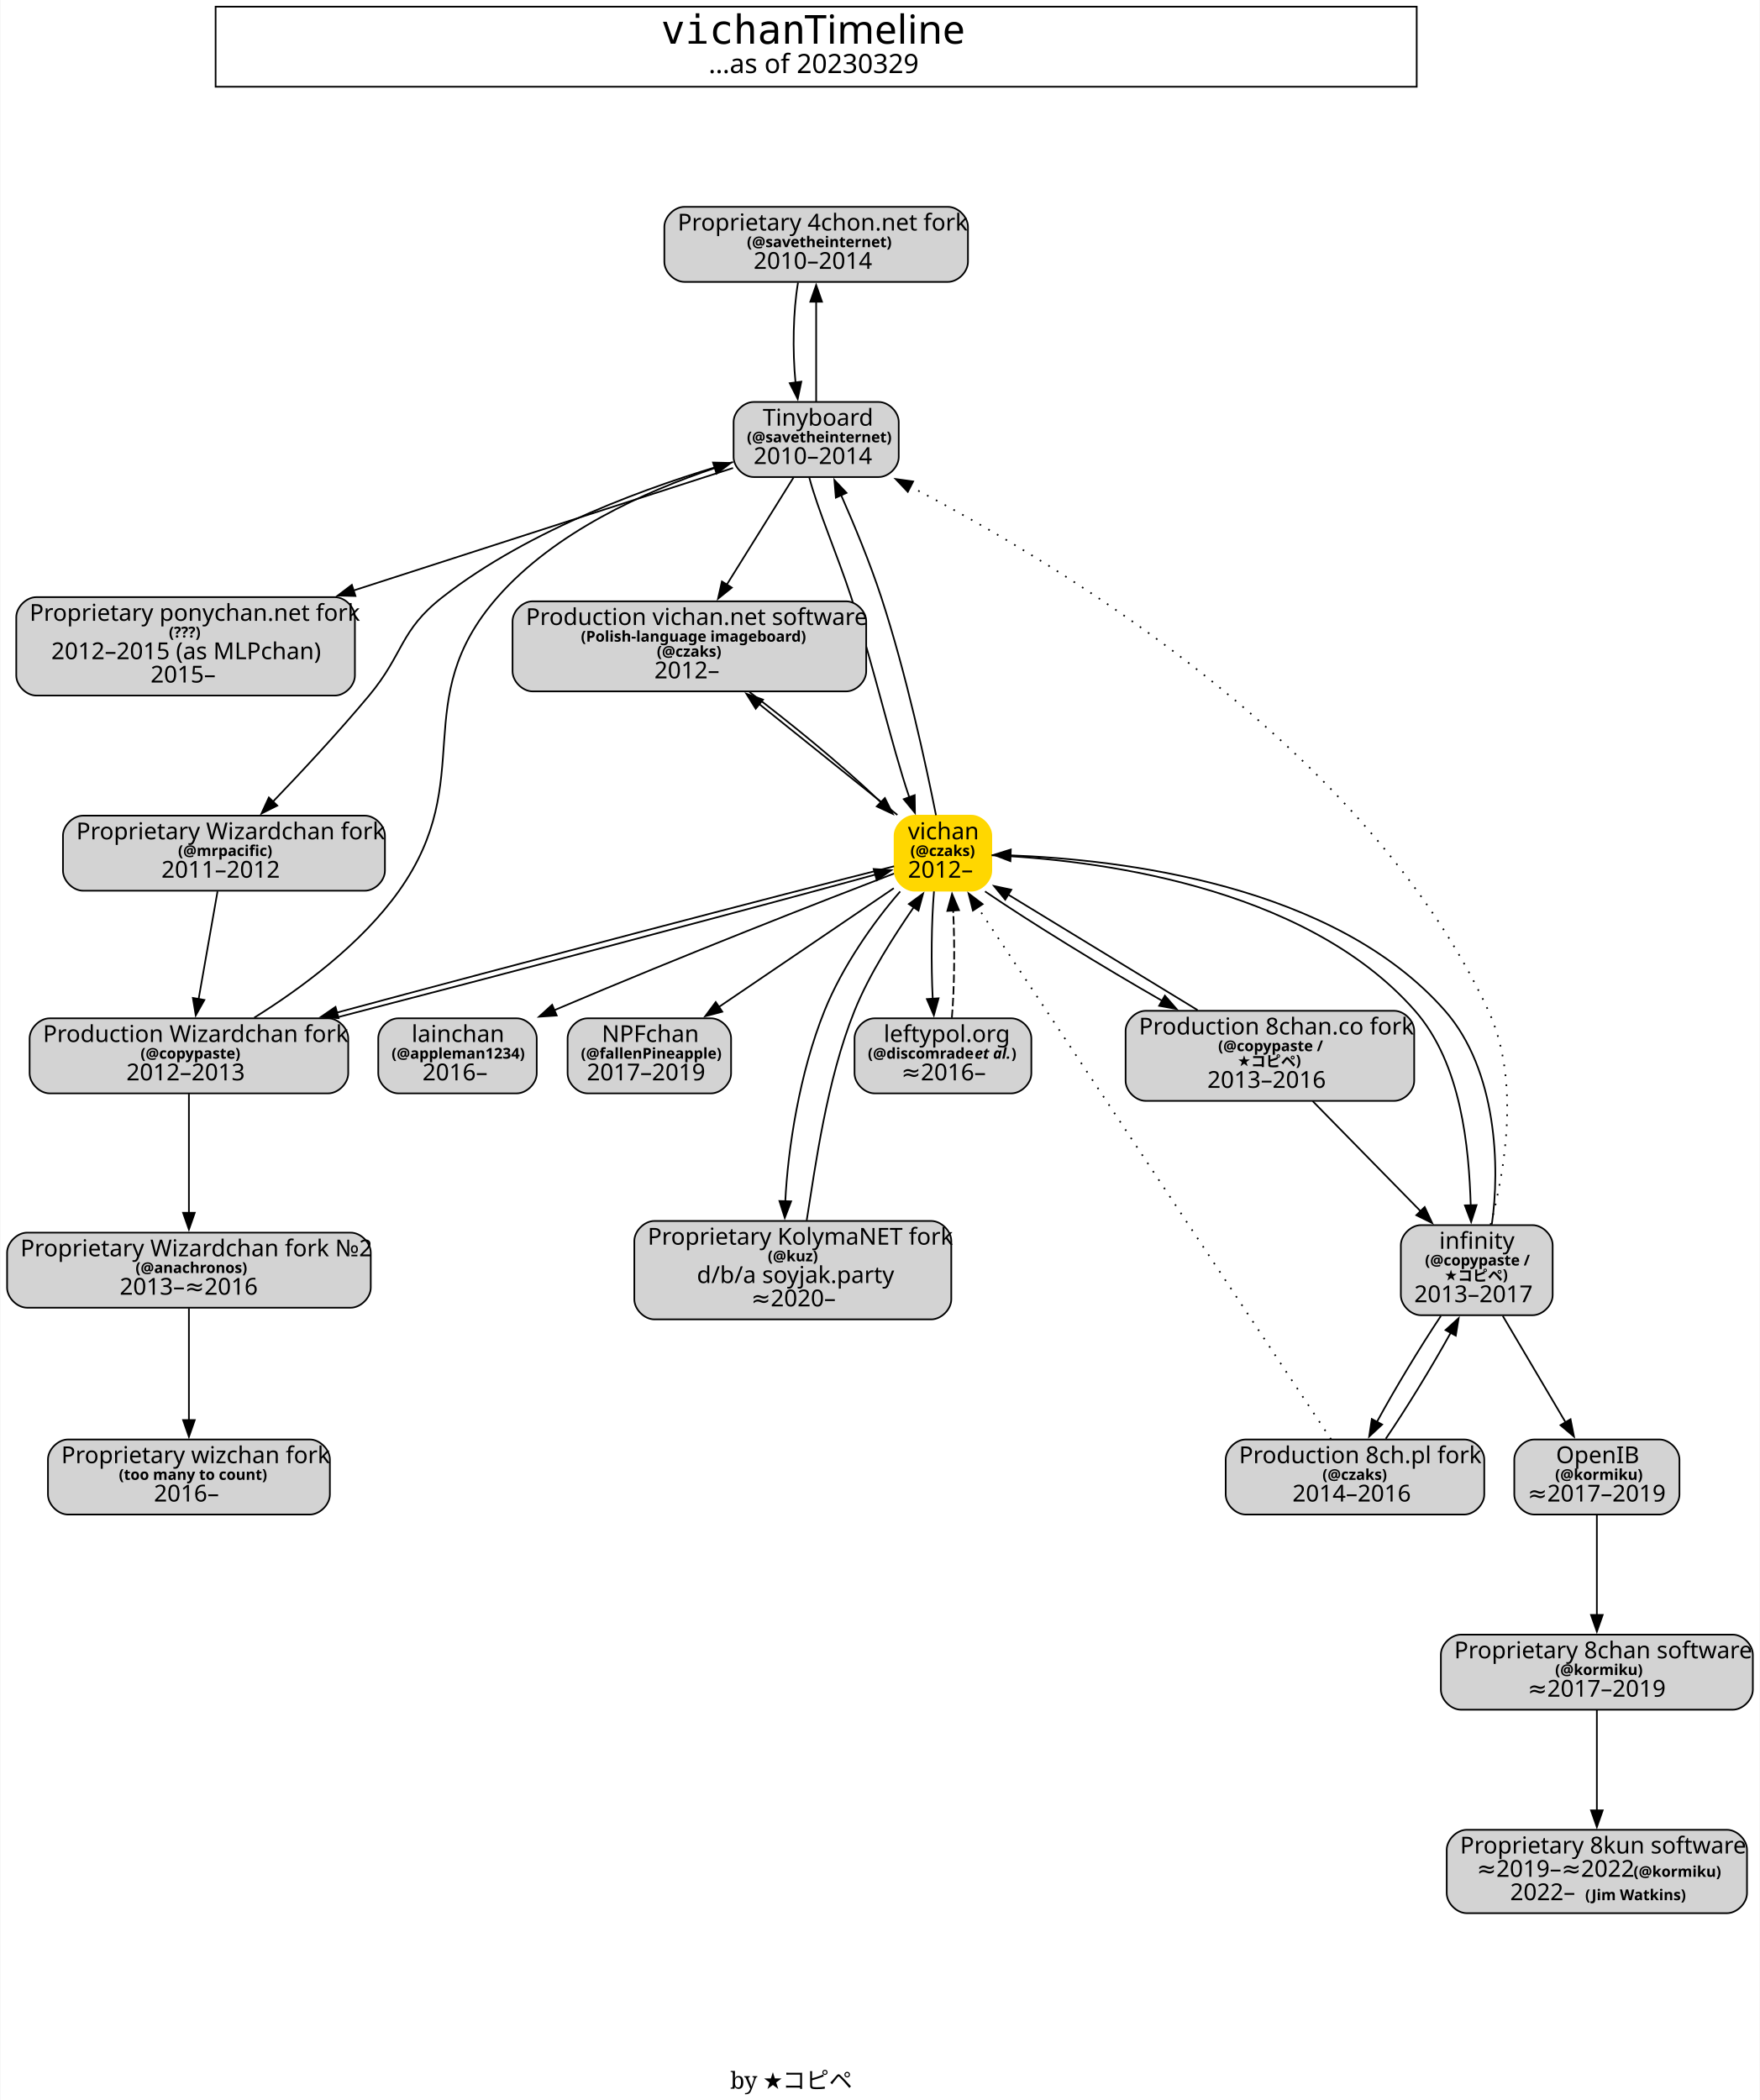
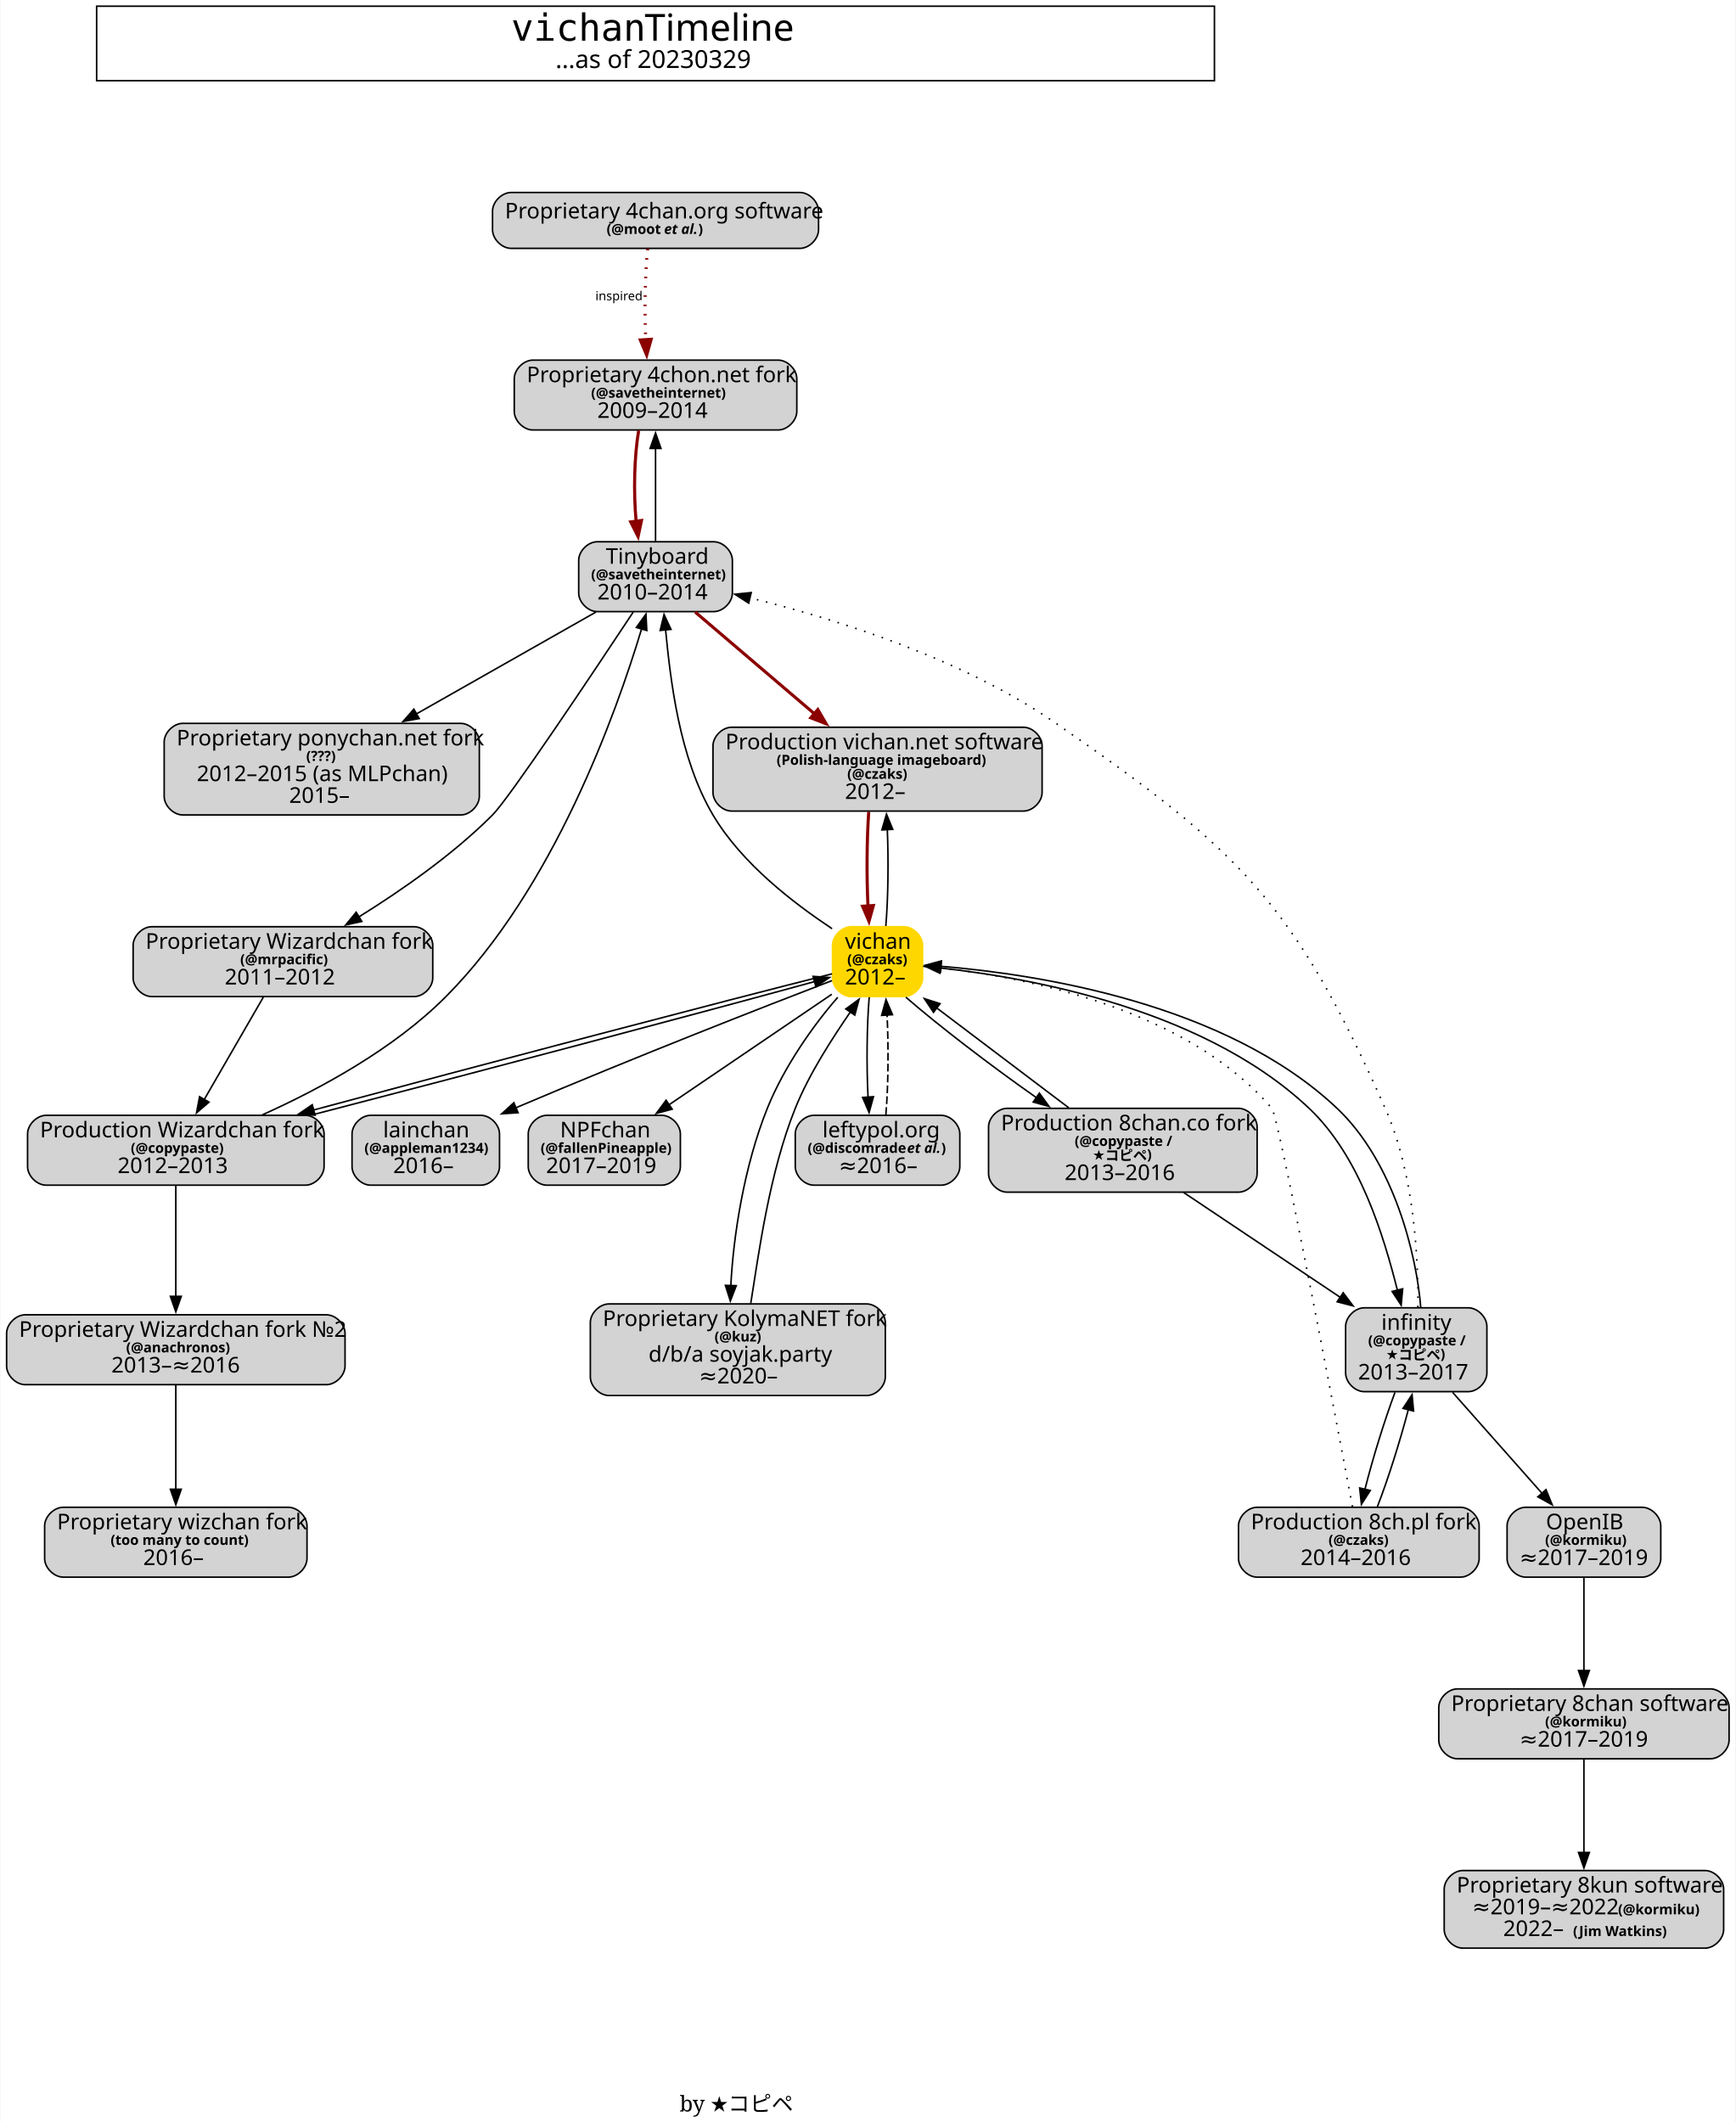
- <svg xmlns="http://www.w3.org/2000/svg" width="1055pt" height="1259pt" viewBox="0.00 0.00 1054.50 1259.00">
-   <g id="graph0" class="graph" transform="scale(1 1) rotate(0) translate(4 1255)">
-     <polygon fill="white" stroke="none" points="-4,4 -4,-1255 1050.5,-1255 1050.5,4 -4,4" />
+ <svg xmlns="http://www.w3.org/2000/svg" width="1118pt" height="1367pt" viewBox="0.00 0.00 1117.50 1367.00">
+   <g id="graph0" class="graph" transform="scale(1 1) rotate(0) translate(4 1363)">
+     <polygon fill="white" stroke="none" points="-4,4 -4,-1363 1113.5,-1363 1113.5,4 -4,4" />
    <g id="node1" class="node">
-       <path fill="lightgrey" stroke="black" d="M564,-1131C564,-1131 406,-1131 406,-1131 400,-1131 394,-1125 394,-1119 394,-1119 394,-1098 394,-1098 394,-1092 400,-1086 406,-1086 406,-1086 564,-1086 564,-1086 570,-1086 576,-1092 576,-1098 576,-1098 576,-1119 576,-1119 576,-1125 570,-1131 564,-1131" />
-       <text text-anchor="start" x="402" y="-1116.8" font-family="sans-serif" font-size="14.00">Proprietary 4chon.net fork</text>
-       <text text-anchor="start" x="443.5" y="-1106.8" font-family="sans-serif" font-weight="bold" font-size="9.00">(@savetheinternet)</text>
-       <text text-anchor="start" x="447.5" y="-1093.8" font-family="sans-serif" font-size="14.00">2010–2014</text>
+       <path fill="lightgrey" stroke="black" d="M511,-1239C511,-1239 325,-1239 325,-1239 319,-1239 313,-1233 313,-1227 313,-1227 313,-1215 313,-1215 313,-1209 319,-1203 325,-1203 325,-1203 511,-1203 511,-1203 517,-1203 523,-1209 523,-1215 523,-1215 523,-1227 523,-1227 523,-1233 517,-1239 511,-1239" />
+       <text text-anchor="start" x="321" y="-1222.3" font-family="sans-serif" font-size="14.00">Proprietary 4chan.org software</text>
+       <text text-anchor="start" x="386.5" y="-1212.3" font-family="sans-serif" font-weight="bold" font-size="9.00">(@moot </text>
+       <text text-anchor="start" x="423.5" y="-1212.3" font-family="sans-serif" font-weight="bold" font-style="italic" font-size="9.00">et al.</text>
+       <text text-anchor="start" x="445.5" y="-1212.3" font-family="sans-serif" font-weight="bold" font-size="9.00">)</text>
    </g>
    <g id="node2" class="node">
-       <path fill="lightgrey" stroke="black" d="M522.5,-1014C522.5,-1014 447.5,-1014 447.5,-1014 441.5,-1014 435.5,-1008 435.5,-1002 435.5,-1002 435.5,-981 435.5,-981 435.5,-975 441.5,-969 447.5,-969 447.5,-969 522.5,-969 522.5,-969 528.5,-969 534.5,-975 534.5,-981 534.5,-981 534.5,-1002 534.5,-1002 534.5,-1008 528.5,-1014 522.5,-1014" />
-       <text text-anchor="start" x="453" y="-999.8" font-family="sans-serif" font-size="14.00">Tinyboard</text>
-       <text text-anchor="start" x="443.5" y="-989.8" font-family="sans-serif" font-weight="bold" font-size="9.00">(@savetheinternet)</text>
-       <text text-anchor="start" x="447.5" y="-976.8" font-family="sans-serif" font-size="14.00">2010–2014</text>
+       <path fill="lightgrey" stroke="black" d="M497,-1131C497,-1131 339,-1131 339,-1131 333,-1131 327,-1125 327,-1119 327,-1119 327,-1098 327,-1098 327,-1092 333,-1086 339,-1086 339,-1086 497,-1086 497,-1086 503,-1086 509,-1092 509,-1098 509,-1098 509,-1119 509,-1119 509,-1125 503,-1131 497,-1131" />
+       <text text-anchor="start" x="335" y="-1116.8" font-family="sans-serif" font-size="14.00">Proprietary 4chon.net fork</text>
+       <text text-anchor="start" x="376.5" y="-1106.8" font-family="sans-serif" font-weight="bold" font-size="9.00">(@savetheinternet)</text>
+       <text text-anchor="start" x="380.5" y="-1093.8" font-family="sans-serif" font-size="14.00">2009–2014</text>
    </g>
    <g id="edge1" class="edge">
-       <path fill="none" stroke="black" d="M474.13,-1085.6C471.22,-1068.65 470.73,-1044.91 472.64,-1025.64" />
-       <polygon fill="black" stroke="black" points="476.1,-1026.19 473.94,-1015.82 469.16,-1025.27 476.1,-1026.19" />
+       <path fill="none" stroke="darkred" stroke-width="2" stroke-dasharray="1,5" d="M412.94,-1202.73C411.23,-1187.05 410.82,-1163.45 411.7,-1143.92" />
+       <polygon fill="darkred" stroke="darkred" stroke-width="2" points="415.17,-1144.42 412.31,-1134.22 408.19,-1143.98 415.17,-1144.42" />
+       <text text-anchor="start" x="379.25" y="-1169.58" font-family="sans-serif" font-size="8.00">inspired </text>
    </g>
    <g id="edge35" class="edge">
-       <path fill="none" stroke="black" stroke-width="0" d="M495.87,-1085.6C499.38,-1065.14 499.38,-1034.76 495.86,-1014.32" />
+       <path fill="none" stroke="black" stroke-width="0" d="M423.06,-1202.73C425.16,-1183.43 425.3,-1152.14 423.49,-1131.2" />
+     </g>
+     <g id="node3" class="node">
+       <path fill="lightgrey" stroke="black" d="M455.5,-1014C455.5,-1014 380.5,-1014 380.5,-1014 374.5,-1014 368.5,-1008 368.5,-1002 368.5,-1002 368.5,-981 368.5,-981 368.5,-975 374.5,-969 380.5,-969 380.5,-969 455.5,-969 455.5,-969 461.5,-969 467.5,-975 467.5,-981 467.5,-981 467.5,-1002 467.5,-1002 467.5,-1008 461.5,-1014 455.5,-1014" />
+       <text text-anchor="start" x="386" y="-999.8" font-family="sans-serif" font-size="14.00">Tinyboard</text>
+       <text text-anchor="start" x="376.5" y="-989.8" font-family="sans-serif" font-weight="bold" font-size="9.00">(@savetheinternet)</text>
+       <text text-anchor="start" x="380.5" y="-976.8" font-family="sans-serif" font-size="14.00">2010–2014</text>
    </g>
    <g id="edge2" class="edge">
-       <path fill="none" stroke="black" d="M485,-1014.32C485,-1031.24 485,-1054.99 485,-1074.27" />
-       <polygon fill="black" stroke="black" points="481.5,-1074.09 485,-1084.09 488.5,-1074.09 481.5,-1074.09" />
-     </g>
-     <g id="node3" class="node">
-       <path fill="lightgrey" stroke="black" d="M196.5,-897C196.5,-897 17.5,-897 17.5,-897 11.5,-897 5.5,-891 5.5,-885 5.5,-885 5.5,-850 5.5,-850 5.5,-844 11.5,-838 17.5,-838 17.5,-838 196.5,-838 196.5,-838 202.5,-838 208.5,-844 208.5,-850 208.5,-850 208.5,-885 208.5,-885 208.5,-891 202.5,-897 196.5,-897" />
-       <text text-anchor="start" x="13.5" y="-882.8" font-family="sans-serif" font-size="14.00">Proprietary ponychan.net fork</text>
-       <text text-anchor="start" x="97" y="-872.8" font-family="sans-serif" font-weight="bold" font-size="9.00">(???)</text>
-       <text text-anchor="start" x="26.5" y="-859.8" font-family="sans-serif" font-size="14.00">2012–2015 (as MLPchan)</text>
-       <text text-anchor="start" x="86" y="-845.8" font-family="sans-serif" font-size="14.00">2015–</text>
+       <path fill="none" stroke="darkred" stroke-width="2" d="M407.13,-1085.6C404.29,-1069.05 403.75,-1046.02 405.51,-1027.01" />
+       <polygon fill="darkred" stroke="darkred" stroke-width="2" points="408.95,-1027.69 406.76,-1017.32 402.01,-1026.79 408.95,-1027.69" />
+     </g>
+     <g id="edge36" class="edge">
+       <path fill="none" stroke="black" stroke-width="0" d="M428.87,-1085.6C432.38,-1065.14 432.38,-1034.76 428.86,-1014.32" />
    </g>
    <g id="edge3" class="edge">
-       <path fill="none" stroke="black" d="M435.19,-974.43C377.49,-955.8 280.94,-924.64 207.46,-900.92" />
-       <polygon fill="black" stroke="black" points="208.82,-897.69 198.23,-897.94 206.67,-904.35 208.82,-897.69" />
+       <path fill="none" stroke="black" d="M418,-1014.32C418,-1031.24 418,-1054.99 418,-1074.27" />
+       <polygon fill="black" stroke="black" points="414.5,-1074.09 418,-1084.09 421.5,-1074.09 414.5,-1074.09" />
    </g>
    <g id="node4" class="node">
-       <path fill="lightgrey" stroke="black" d="M214.5,-766C214.5,-766 45.5,-766 45.5,-766 39.5,-766 33.5,-760 33.5,-754 33.5,-754 33.5,-733 33.5,-733 33.5,-727 39.5,-721 45.5,-721 45.5,-721 214.5,-721 214.5,-721 220.5,-721 226.5,-727 226.5,-733 226.5,-733 226.5,-754 226.5,-754 226.5,-760 220.5,-766 214.5,-766" />
-       <text text-anchor="start" x="41.5" y="-751.8" font-family="sans-serif" font-size="14.00">Proprietary Wizardchan fork</text>
-       <text text-anchor="start" x="102.5" y="-741.8" font-family="sans-serif" font-weight="bold" font-size="9.00">(@mrpacific)</text>
-       <text text-anchor="start" x="92.5" y="-728.8" font-family="sans-serif" font-size="14.00">2011–2012</text>
+       <path fill="lightgrey" stroke="black" d="M292.5,-897C292.5,-897 113.5,-897 113.5,-897 107.5,-897 101.5,-891 101.5,-885 101.5,-885 101.5,-850 101.5,-850 101.5,-844 107.5,-838 113.5,-838 113.5,-838 292.5,-838 292.5,-838 298.5,-838 304.5,-844 304.5,-850 304.5,-850 304.5,-885 304.5,-885 304.5,-891 298.5,-897 292.5,-897" />
+       <text text-anchor="start" x="109.5" y="-882.8" font-family="sans-serif" font-size="14.00">Proprietary ponychan.net fork</text>
+       <text text-anchor="start" x="193" y="-872.8" font-family="sans-serif" font-weight="bold" font-size="9.00">(???)</text>
+       <text text-anchor="start" x="122.5" y="-859.8" font-family="sans-serif" font-size="14.00">2012–2015 (as MLPchan)</text>
+       <text text-anchor="start" x="182" y="-845.8" font-family="sans-serif" font-size="14.00">2015–</text>
    </g>
    <g id="edge4" class="edge">
-       <path fill="none" stroke="black" d="M435.19,-978.03C386.97,-964.14 313.65,-938.1 261,-897 235.21,-876.87 237.95,-863.12 217,-838 198.53,-815.85 176.37,-792.07 159.03,-774.03" />
-       <polygon fill="black" stroke="black" points="161.96,-772.02 152.49,-767.27 156.92,-776.89 161.96,-772.02" />
-     </g>
-     <g id="node6" class="node">
+       <path fill="none" stroke="black" d="M379.56,-968.69C347.41,-950.44 300.96,-924.09 263.77,-902.98" />
+       <polygon fill="black" stroke="black" points="265.78,-900.1 255.36,-898.21 262.33,-906.19 265.78,-900.1" />
+     </g>
+     <g id="node5" class="node">
+       <path fill="lightgrey" stroke="black" d="M262.5,-766C262.5,-766 93.5,-766 93.5,-766 87.5,-766 81.5,-760 81.5,-754 81.5,-754 81.5,-733 81.5,-733 81.5,-727 87.5,-721 93.5,-721 93.5,-721 262.5,-721 262.5,-721 268.5,-721 274.5,-727 274.5,-733 274.5,-733 274.5,-754 274.5,-754 274.5,-760 268.5,-766 262.5,-766" />
+       <text text-anchor="start" x="89.5" y="-751.8" font-family="sans-serif" font-size="14.00">Proprietary Wizardchan fork</text>
+       <text text-anchor="start" x="150.5" y="-741.8" font-family="sans-serif" font-weight="bold" font-size="9.00">(@mrpacific)</text>
+       <text text-anchor="start" x="140.5" y="-728.8" font-family="sans-serif" font-size="14.00">2011–2012</text>
+     </g>
+     <g id="edge5" class="edge">
+       <path fill="none" stroke="black" d="M403.64,-968.72C377.51,-929.24 323.9,-848.93 313,-838 287.45,-812.38 254.05,-789.18 226.87,-772.3" />
+       <polygon fill="black" stroke="black" points="228.81,-769.39 218.45,-767.16 225.17,-775.36 228.81,-769.39" />
+     </g>
+     <g id="node7" class="node">
      <path fill="gold" stroke="gold" d="M578,-766C578,-766 544,-766 544,-766 538,-766 532,-760 532,-754 532,-754 532,-733 532,-733 532,-727 538,-721 544,-721 544,-721 578,-721 578,-721 584,-721 590,-727 590,-733 590,-733 590,-754 590,-754 590,-760 584,-766 578,-766" />
      <text text-anchor="start" x="540" y="-751.8" font-family="sans-serif" font-size="14.00">vichan</text>
      <text text-anchor="start" x="541.5" y="-741.8" font-family="sans-serif" font-weight="bold" font-size="9.00">(@czaks)</text>
      <text text-anchor="start" x="540" y="-728.8" font-family="sans-serif" font-size="14.00">2012–</text>
    </g>
-     <g id="edge11" class="edge">
-       <path fill="none" stroke="black" d="M480.92,-968.58C485.81,-949.86 497.79,-922.07 506,-897 519.33,-856.3 530.24,-808.08 540.85,-776.93" />
-       <polygon fill="black" stroke="black" points="544.08,-778.28 544.22,-767.69 537.5,-775.88 544.08,-778.28" />
-     </g>
-     <g id="edge36" class="edge">
-       <path fill="none" stroke="black" stroke-width="0" d="M509.68,-968.58C521.81,-949.86 533.79,-922.07 542,-897 556.97,-851.3 568.89,-796.13 568.94,-766.27" />
-     </g>
-     <g id="node9" class="node">
-       <path fill="lightgrey" stroke="black" d="M503,-894.5C503,-894.5 315,-894.5 315,-894.5 309,-894.5 303,-888.5 303,-882.5 303,-882.5 303,-852.5 303,-852.5 303,-846.5 309,-840.5 315,-840.5 315,-840.5 503,-840.5 503,-840.5 509,-840.5 515,-846.5 515,-852.5 515,-852.5 515,-882.5 515,-882.5 515,-888.5 509,-894.5 503,-894.5" />
-       <text text-anchor="start" x="311" y="-880.3" font-family="sans-serif" font-size="14.00">Production vichan.net software</text>
-       <text text-anchor="start" x="344" y="-870.3" font-family="sans-serif" font-weight="bold" font-size="9.00">(Polish-language imageboard)</text>
-       <text text-anchor="start" x="389.5" y="-861.3" font-family="sans-serif" font-weight="bold" font-size="9.00">(@czaks)</text>
-       <text text-anchor="start" x="388" y="-848.3" font-family="sans-serif" font-size="14.00">2012–</text>
+     <g id="edge37" class="edge">
+       <path fill="none" stroke="black" stroke-width="0" d="M411.49,-968.66C408.54,-937.5 412.44,-879.45 437,-838 459.23,-800.48 502.44,-771.65 531.71,-756.46" />
+     </g>
+     <g id="node10" class="node">
+       <path fill="lightgrey" stroke="black" d="M655,-894.5C655,-894.5 467,-894.5 467,-894.5 461,-894.5 455,-888.5 455,-882.5 455,-882.5 455,-852.5 455,-852.5 455,-846.5 461,-840.5 467,-840.5 467,-840.5 655,-840.5 655,-840.5 661,-840.5 667,-846.5 667,-852.5 667,-852.5 667,-882.5 667,-882.5 667,-888.5 661,-894.5 655,-894.5" />
+       <text text-anchor="start" x="463" y="-880.3" font-family="sans-serif" font-size="14.00">Production vichan.net software</text>
+       <text text-anchor="start" x="496" y="-870.3" font-family="sans-serif" font-weight="bold" font-size="9.00">(Polish-language imageboard)</text>
+       <text text-anchor="start" x="541.5" y="-861.3" font-family="sans-serif" font-weight="bold" font-size="9.00">(@czaks)</text>
+       <text text-anchor="start" x="540" y="-848.3" font-family="sans-serif" font-size="14.00">2012–</text>
    </g>
    <g id="edge12" class="edge">
-       <path fill="none" stroke="black" d="M471.41,-968.69C460.28,-950.82 444.3,-925.17 431.3,-904.3" />
-       <polygon fill="black" stroke="black" points="434.44,-902.71 426.18,-896.08 428.5,-906.41 434.44,-902.71" />
-     </g>
-     <g id="node5" class="node">
+       <path fill="none" stroke="darkred" stroke-width="2" d="M443.57,-968.69C464.89,-950.5 495.66,-924.24 520.36,-903.17" />
+       <polygon fill="darkred" stroke="darkred" stroke-width="2" points="522.54,-905.91 527.88,-896.76 518,-900.58 522.54,-905.91" />
+     </g>
+     <g id="node6" class="node">
      <path fill="lightgrey" stroke="black" d="M192.5,-644.5C192.5,-644.5 25.5,-644.5 25.5,-644.5 19.5,-644.5 13.5,-638.5 13.5,-632.5 13.5,-632.5 13.5,-611.5 13.5,-611.5 13.5,-605.5 19.5,-599.5 25.5,-599.5 25.5,-599.5 192.5,-599.5 192.5,-599.5 198.5,-599.5 204.5,-605.5 204.5,-611.5 204.5,-611.5 204.5,-632.5 204.5,-632.5 204.5,-638.5 198.5,-644.5 192.5,-644.5" />
      <text text-anchor="start" x="21.5" y="-630.3" font-family="sans-serif" font-size="14.00">Production Wizardchan fork</text>
      <text text-anchor="start" x="80" y="-620.3" font-family="sans-serif" font-weight="bold" font-size="9.00">(@copypaste)</text>
      <text text-anchor="start" x="71.5" y="-607.3" font-family="sans-serif" font-size="14.00">2012–2013</text>
    </g>
-     <g id="edge5" class="edge">
-       <path fill="none" stroke="black" d="M126.15,-720.58C122.97,-702.47 118.4,-676.49 114.78,-655.89" />
-       <polygon fill="black" stroke="black" points="118.27,-655.51 113.09,-646.27 111.37,-656.72 118.27,-655.51" />
-     </g>
    <g id="edge6" class="edge">
-       <path fill="none" stroke="black" d="M148.17,-644.89C175.97,-662.25 212.24,-688.89 235,-721 282.71,-788.31 239.63,-834.95 294,-897 328.17,-936 382.34,-960.35 424.27,-974.39" />
-       <polygon fill="black" stroke="black" points="423.17,-977.71 433.76,-977.44 425.31,-971.04 423.17,-977.71" />
+       <path fill="none" stroke="black" d="M165.34,-720.58C154.69,-702.14 139.33,-675.52 127.33,-654.74" />
+       <polygon fill="black" stroke="black" points="130.36,-653 122.33,-646.09 124.3,-656.5 130.36,-653" />
    </g>
    <g id="edge7" class="edge">
+       <path fill="none" stroke="black" d="M164.73,-644.82C201.69,-661.43 249.39,-687.19 283,-721 352.23,-790.64 392.51,-902.99 409.07,-958.02" />
+       <polygon fill="black" stroke="black" points="405.65,-958.79 411.83,-967.4 412.37,-956.82 405.65,-958.79" />
+     </g>
+     <g id="edge8" class="edge">
      <path fill="none" stroke="black" d="M197.39,-644.95C295.12,-670.22 448.2,-710.79 520.6,-730.7" />
      <polygon fill="black" stroke="black" points="519.47,-734.02 530.04,-733.31 521.34,-727.27 519.47,-734.02" />
    </g>
-     <g id="node7" class="node">
+     <g id="node8" class="node">
      <path fill="lightgrey" stroke="black" d="M206,-516C206,-516 12,-516 12,-516 6,-516 0,-510 0,-504 0,-504 0,-483 0,-483 0,-477 6,-471 12,-471 12,-471 206,-471 206,-471 212,-471 218,-477 218,-483 218,-483 218,-504 218,-504 218,-510 212,-516 206,-516" />
      <text text-anchor="start" x="8" y="-501.8" font-family="sans-serif" font-size="14.00">Proprietary Wizardchan fork №2</text>
      <text text-anchor="start" x="77" y="-491.8" font-family="sans-serif" font-weight="bold" font-size="9.00">(@anachronos)</text>
      <text text-anchor="start" x="67.5" y="-478.8" font-family="sans-serif" font-size="14.00">2013–≈2016</text>
    </g>
-     <g id="edge9" class="edge">
+     <g id="edge10" class="edge">
      <path fill="none" stroke="black" d="M109,-599.25C109,-579.61 109,-550.41 109,-527.83" />
      <polygon fill="black" stroke="black" points="112.5,-527.9 109,-517.9 105.5,-527.9 112.5,-527.9" />
    </g>
    <g id="edge13" class="edge">
-       <path fill="none" stroke="black" d="M556.84,-766.27C550.89,-796.13 538.97,-851.3 524,-897 517.2,-917.76 507.81,-940.39 499.96,-958.18" />
-       <polygon fill="black" stroke="black" points="496.81,-956.64 495.92,-967.2 503.2,-959.5 496.81,-956.64" />
-     </g>
-     <g id="edge8" class="edge">
+       <path fill="none" stroke="black" d="M531.7,-764.74C507.21,-781.06 473.69,-806.45 455,-838 433.13,-874.92 427.64,-925 424.44,-957.53" />
+       <polygon fill="black" stroke="black" points="420.98,-956.86 423.48,-967.15 427.95,-957.55 420.98,-956.86" />
+     </g>
+     <g id="edge9" class="edge">
      <path fill="none" stroke="black" d="M531.72,-735.65C465.16,-718.99 300.79,-675.74 197.7,-647.93" />
      <polygon fill="black" stroke="black" points="198.71,-644.58 188.14,-645.35 196.88,-651.34 198.71,-644.58" />
    </g>
    <g id="edge14" class="edge">
-       <path fill="none" stroke="black" d="M533.67,-766.44C510.56,-784.98 477.1,-811.84 450.65,-833.07" />
-       <polygon fill="black" stroke="black" points="448.77,-830.09 443.16,-839.08 453.15,-835.55 448.77,-830.09" />
-     </g>
-     <g id="node10" class="node">
+       <path fill="none" stroke="black" d="M566.33,-766.44C567.81,-783.69 568.13,-808.15 567.3,-828.56" />
+       <polygon fill="black" stroke="black" points="563.81,-828.34 566.76,-838.52 570.8,-828.72 563.81,-828.34" />
+     </g>
+     <g id="node11" class="node">
      <path fill="lightgrey" stroke="black" d="M602,-644.5C602,-644.5 520,-644.5 520,-644.5 514,-644.5 508,-638.5 508,-632.5 508,-632.5 508,-611.5 508,-611.5 508,-605.5 514,-599.5 520,-599.5 520,-599.5 602,-599.5 602,-599.5 608,-599.5 614,-605.5 614,-611.5 614,-611.5 614,-632.5 614,-632.5 614,-638.5 608,-644.5 602,-644.5" />
      <text text-anchor="start" x="525.5" y="-630.3" font-family="sans-serif" font-size="14.00">leftypol.org</text>
      <text text-anchor="start" x="516" y="-620.3" font-family="sans-serif" font-weight="bold" font-size="9.00">(@discomrade </text>
      <text text-anchor="start" x="580" y="-620.3" font-family="sans-serif" font-weight="bold" font-style="italic" font-size="9.00">et al.</text>
      <text text-anchor="start" x="602" y="-620.3" font-family="sans-serif" font-weight="bold" font-size="9.00">)</text>
      <text text-anchor="start" x="536" y="-607.3" font-family="sans-serif" font-size="14.00">≈2016–</text>
    </g>
    <g id="edge15" class="edge">
      <path fill="none" stroke="black" d="M555.64,-720.58C554.09,-702.56 553.84,-676.73 554.88,-656.17" />
      <polygon fill="black" stroke="black" points="558.37,-656.5 555.55,-646.29 551.38,-656.03 558.37,-656.5" />
    </g>
-     <g id="node11" class="node">
-       <path fill="lightgrey" stroke="black" d="M914.5,-520.5C914.5,-520.5 847.5,-520.5 847.5,-520.5 841.5,-520.5 835.5,-514.5 835.5,-508.5 835.5,-508.5 835.5,-478.5 835.5,-478.5 835.5,-472.5 841.5,-466.5 847.5,-466.5 847.5,-466.5 914.5,-466.5 914.5,-466.5 920.5,-466.5 926.5,-472.5 926.5,-478.5 926.5,-478.5 926.5,-508.5 926.5,-508.5 926.5,-514.5 920.5,-520.5 914.5,-520.5" />
-       <text text-anchor="start" x="858.5" y="-506.3" font-family="sans-serif" font-size="14.00">infinity</text>
-       <text text-anchor="start" x="850" y="-496.3" font-family="sans-serif" font-weight="bold" font-size="9.00">(@copypaste /</text>
-       <text text-anchor="start" x="861.5" y="-487.3" font-family="sans-serif" font-weight="bold" font-size="9.00">★コピペ)</text>
-       <text text-anchor="start" x="843.5" y="-474.3" font-family="sans-serif" font-size="14.00">2013–2017</text>
+     <g id="node12" class="node">
+       <path fill="lightgrey" stroke="black" d="M941.5,-520.5C941.5,-520.5 874.5,-520.5 874.5,-520.5 868.5,-520.5 862.5,-514.5 862.5,-508.5 862.5,-508.5 862.5,-478.5 862.5,-478.5 862.5,-472.5 868.5,-466.5 874.5,-466.5 874.5,-466.5 941.5,-466.5 941.5,-466.5 947.5,-466.5 953.5,-472.5 953.5,-478.5 953.5,-478.5 953.5,-508.5 953.5,-508.5 953.5,-514.5 947.5,-520.5 941.5,-520.5" />
+       <text text-anchor="start" x="885.5" y="-506.3" font-family="sans-serif" font-size="14.00">infinity</text>
+       <text text-anchor="start" x="877" y="-496.3" font-family="sans-serif" font-weight="bold" font-size="9.00">(@copypaste /</text>
+       <text text-anchor="start" x="888.5" y="-487.3" font-family="sans-serif" font-weight="bold" font-size="9.00">★コピペ)</text>
+       <text text-anchor="start" x="870.5" y="-474.3" font-family="sans-serif" font-size="14.00">2013–2017</text>
    </g>
    <g id="edge16" class="edge">
-       <path fill="none" stroke="black" d="M590.14,-742.24C648.09,-739.78 777.13,-725.23 844,-649 871.98,-617.1 876.29,-566.88 877.39,-532.41" />
-       <polygon fill="black" stroke="black" points="880.89,-532.52 877.64,-522.44 873.89,-532.35 880.89,-532.52" />
-     </g>
-     <g id="node12" class="node">
-       <path fill="lightgrey" stroke="black" d="M831.5,-649C831.5,-649 682.5,-649 682.5,-649 676.5,-649 670.5,-643 670.5,-637 670.5,-637 670.5,-607 670.5,-607 670.5,-601 676.5,-595 682.5,-595 682.5,-595 831.5,-595 831.5,-595 837.5,-595 843.5,-601 843.5,-607 843.5,-607 843.5,-637 843.5,-637 843.5,-643 837.5,-649 831.5,-649" />
-       <text text-anchor="start" x="678.5" y="-634.8" font-family="sans-serif" font-size="14.00">Production 8chan.co fork</text>
-       <text text-anchor="start" x="726" y="-624.8" font-family="sans-serif" font-weight="bold" font-size="9.00">(@copypaste /</text>
-       <text text-anchor="start" x="737.5" y="-615.8" font-family="sans-serif" font-weight="bold" font-size="9.00">★コピペ)</text>
-       <text text-anchor="start" x="719.5" y="-602.8" font-family="sans-serif" font-size="14.00">2013–2016</text>
+       <path fill="none" stroke="black" d="M590.41,-740.54C646.2,-735.39 767.43,-716.7 839,-649 871.87,-617.91 886.99,-566.73 895.86,-531.87" />
+       <polygon fill="black" stroke="black" points="899.25,-532.74 898.28,-522.19 892.46,-531.04 899.25,-532.74" />
+     </g>
+     <g id="node13" class="node">
+       <path fill="lightgrey" stroke="black" d="M793.5,-649C793.5,-649 644.5,-649 644.5,-649 638.5,-649 632.5,-643 632.5,-637 632.5,-637 632.5,-607 632.5,-607 632.5,-601 638.5,-595 644.5,-595 644.5,-595 793.5,-595 793.5,-595 799.5,-595 805.5,-601 805.5,-607 805.5,-607 805.5,-637 805.5,-637 805.5,-643 799.5,-649 793.5,-649" />
+       <text text-anchor="start" x="640.5" y="-634.8" font-family="sans-serif" font-size="14.00">Production 8chan.co fork</text>
+       <text text-anchor="start" x="688" y="-624.8" font-family="sans-serif" font-weight="bold" font-size="9.00">(@copypaste /</text>
+       <text text-anchor="start" x="699.5" y="-615.8" font-family="sans-serif" font-weight="bold" font-size="9.00">★コピペ)</text>
+       <text text-anchor="start" x="681.5" y="-602.8" font-family="sans-serif" font-size="14.00">2013–2016</text>
    </g>
    <g id="edge17" class="edge">
-       <path fill="none" stroke="black" d="M586.22,-720.58C613.29,-702.15 656.45,-675.56 692.77,-654.79" />
-       <polygon fill="black" stroke="black" points="694.04,-658.09 701.02,-650.11 690.59,-652 694.04,-658.09" />
-     </g>
-     <g id="edge37" class="edge">
-       <path fill="none" stroke="black" stroke-width="0" d="M590.28,-729.94C626.76,-710.94 687.49,-674.47 725.04,-649.45" />
-     </g>
-     <g id="node13" class="node">
+       <path fill="none" stroke="black" d="M579.25,-720.58C600.09,-702.46 633.98,-676.46 663.36,-655.85" />
+       <polygon fill="black" stroke="black" points="665.25,-658.8 671.47,-650.23 661.26,-653.05 665.25,-658.8" />
+     </g>
+     <g id="edge38" class="edge">
+       <path fill="none" stroke="black" stroke-width="0" d="M590.36,-727.37C620.99,-707.77 667.26,-673.3 695.56,-649.36" />
+     </g>
+     <g id="node14" class="node">
      <path fill="lightgrey" stroke="black" d="M305.5,-644.5C305.5,-644.5 234.5,-644.5 234.5,-644.5 228.5,-644.5 222.5,-638.5 222.5,-632.5 222.5,-632.5 222.5,-611.5 222.5,-611.5 222.5,-605.5 228.5,-599.5 234.5,-599.5 234.5,-599.5 305.5,-599.5 305.5,-599.5 311.5,-599.5 317.5,-605.5 317.5,-611.5 317.5,-611.5 317.5,-632.5 317.5,-632.5 317.5,-638.5 311.5,-644.5 305.5,-644.5" />
      <text text-anchor="start" x="242.5" y="-630.3" font-family="sans-serif" font-size="14.00">lainchan</text>
      <text text-anchor="start" x="230.5" y="-620.3" font-family="sans-serif" font-weight="bold" font-size="9.00">(@appleman1234)</text>
      <text text-anchor="start" x="249" y="-607.3" font-family="sans-serif" font-size="14.00">2016–</text>
    </g>
    <g id="edge18" class="edge">
      <path fill="none" stroke="black" d="M531.63,-731.28C488.94,-714.87 407.08,-682.97 327.68,-649.22" />
      <polygon fill="black" stroke="black" points="329.47,-646.18 318.9,-645.47 326.73,-652.61 329.47,-646.18" />
    </g>
-     <g id="node14" class="node">
+     <g id="node15" class="node">
      <path fill="lightgrey" stroke="black" d="M422,-644.5C422,-644.5 348,-644.5 348,-644.5 342,-644.5 336,-638.5 336,-632.5 336,-632.5 336,-611.5 336,-611.5 336,-605.5 342,-599.5 348,-599.5 348,-599.5 422,-599.5 422,-599.5 428,-599.5 434,-605.5 434,-611.5 434,-611.5 434,-632.5 434,-632.5 434,-638.5 428,-644.5 422,-644.5" />
      <text text-anchor="start" x="356.5" y="-630.3" font-family="sans-serif" font-size="14.00">NPFchan</text>
      <text text-anchor="start" x="344" y="-620.3" font-family="sans-serif" font-weight="bold" font-size="9.00">(@fallenPineapple)</text>
      <text text-anchor="start" x="347.5" y="-607.3" font-family="sans-serif" font-size="14.00">2017–2019</text>
    </g>
    <g id="edge19" class="edge">
      <path fill="none" stroke="black" d="M531.54,-722.5C502.77,-702.97 458.73,-673.06 426.44,-651.13" />
      <polygon fill="black" stroke="black" points="428.73,-648.46 418.49,-645.74 424.8,-654.25 428.73,-648.46" />
    </g>
-     <g id="node15" class="node">
+     <g id="node16" class="node">
      <path fill="lightgrey" stroke="black" d="M554,-523C554,-523 388,-523 388,-523 382,-523 376,-517 376,-511 376,-511 376,-476 376,-476 376,-470 382,-464 388,-464 388,-464 554,-464 554,-464 560,-464 566,-470 566,-476 566,-476 566,-511 566,-511 566,-517 560,-523 554,-523" />
      <text text-anchor="start" x="384" y="-508.8" font-family="sans-serif" font-size="14.00">Proprietary KolymaNET fork</text>
      <text text-anchor="start" x="456" y="-498.8" font-family="sans-serif" font-weight="bold" font-size="9.00">(@kuz)</text>
      <text text-anchor="start" x="413.5" y="-485.8" font-family="sans-serif" font-size="14.00">d/b/a soyjak.party</text>
      <text text-anchor="start" x="446" y="-471.8" font-family="sans-serif" font-size="14.00">≈2020–</text>
    </g>
    <g id="edge20" class="edge">
      <path fill="none" stroke="black" d="M535.37,-720.53C519.54,-702.45 500.68,-675.56 490,-649 475.05,-611.83 468.04,-566.43 466.48,-534.49" />
      <polygon fill="black" stroke="black" points="469.99,-534.77 466.19,-524.88 462.99,-534.98 469.99,-534.77" />
    </g>
-     <g id="node8" class="node">
+     <g id="node9" class="node">
      <path fill="lightgrey" stroke="black" d="M181.5,-392C181.5,-392 36.5,-392 36.5,-392 30.5,-392 24.5,-386 24.5,-380 24.5,-380 24.5,-359 24.5,-359 24.5,-353 30.5,-347 36.5,-347 36.5,-347 181.5,-347 181.5,-347 187.5,-347 193.5,-353 193.5,-359 193.5,-359 193.5,-380 193.5,-380 193.5,-386 187.5,-392 181.5,-392" />
      <text text-anchor="start" x="32.5" y="-377.8" font-family="sans-serif" font-size="14.00">Proprietary wizchan fork</text>
      <text text-anchor="start" x="67" y="-367.8" font-family="sans-serif" font-weight="bold" font-size="9.00">(too many to count)</text>
      <text text-anchor="start" x="88" y="-354.8" font-family="sans-serif" font-size="14.00">2016–</text>
    </g>
-     <g id="edge10" class="edge">
+     <g id="edge11" class="edge">
      <path fill="none" stroke="black" d="M109,-470.69C109,-452.04 109,-424.91 109,-403.59" />
      <polygon fill="black" stroke="black" points="112.5,-403.64 109,-393.64 105.5,-403.64 112.5,-403.64" />
    </g>
    <g id="edge21" class="edge">
-       <path fill="none" stroke="black" d="M445.06,-840.11C467.99,-822.68 498.1,-798.59 523.82,-774" />
-       <polygon fill="black" stroke="black" points="526.21,-776.55 530.92,-767.06 521.32,-771.54 526.21,-776.55" />
+       <path fill="none" stroke="darkred" stroke-width="2" d="M555.32,-840.03C554.08,-822.23 553.92,-798.6 554.84,-779.29" />
+       <polygon fill="darkred" stroke="darkred" stroke-width="2" points="558.32,-779.66 555.48,-769.46 551.34,-779.21 558.32,-779.66" />
    </g>
    <g id="edge22" class="edge">
      <path fill="none" stroke="black" stroke-dasharray="5,2" d="M566.35,-644.78C567.91,-662.76 568.16,-688.58 567.13,-709.17" />
      <polygon fill="black" stroke="black" points="563.64,-708.86 566.46,-719.07 570.62,-709.33 563.64,-708.86" />
    </g>
    <g id="edge23" class="edge">
-       <path fill="none" stroke="black" stroke-dasharray="1,5" d="M889.26,-520.79C897.75,-552.72 907.25,-607.46 888,-649 815.9,-804.59 634.12,-915.09 541.35,-963.35" />
-       <polygon fill="black" stroke="black" points="539.94,-960.14 532.65,-967.82 543.14,-966.36 539.94,-960.14" />
+       <path fill="none" stroke="black" stroke-dasharray="1,5" d="M909.06,-520.87C909.36,-552.64 906.67,-606.98 888,-649 829.14,-781.52 795.22,-814.46 676,-897 615.35,-938.99 533.69,-964.39 478.62,-977.91" />
+       <polygon fill="black" stroke="black" points="478.01,-974.45 469.1,-980.18 479.64,-981.26 478.01,-974.45" />
    </g>
    <g id="edge24" class="edge">
-       <path fill="none" stroke="black" d="M890.02,-520.92C894.97,-554.78 893.28,-613.34 862,-649 795.41,-724.91 667.18,-739.66 601.56,-742.21" />
-       <polygon fill="black" stroke="black" points="601.46,-738.71 591.57,-742.51 601.68,-745.71 601.46,-738.71" />
-     </g>
-     <g id="node16" class="node">
-       <path fill="lightgrey" stroke="black" d="M873.5,-392C873.5,-392 742.5,-392 742.5,-392 736.5,-392 730.5,-386 730.5,-380 730.5,-380 730.5,-359 730.5,-359 730.5,-353 736.5,-347 742.5,-347 742.5,-347 873.5,-347 873.5,-347 879.5,-347 885.5,-353 885.5,-359 885.5,-359 885.5,-380 885.5,-380 885.5,-386 879.5,-392 873.5,-392" />
-       <text text-anchor="start" x="738.5" y="-377.8" font-family="sans-serif" font-size="14.00">Production 8ch.pl fork</text>
-       <text text-anchor="start" x="788.5" y="-367.8" font-family="sans-serif" font-weight="bold" font-size="9.00">(@czaks)</text>
-       <text text-anchor="start" x="770.5" y="-354.8" font-family="sans-serif" font-size="14.00">2014–2016</text>
+       <path fill="none" stroke="black" d="M910.89,-520.72C908.19,-554.9 893.58,-614.39 857,-649 785.65,-716.5 664.94,-735.28 601.86,-740.5" />
+       <polygon fill="black" stroke="black" points="601.63,-737 591.92,-741.23 602.15,-743.98 601.63,-737" />
+     </g>
+     <g id="node17" class="node">
+       <path fill="lightgrey" stroke="black" d="M936.5,-392C936.5,-392 805.5,-392 805.5,-392 799.5,-392 793.5,-386 793.5,-380 793.5,-380 793.5,-359 793.5,-359 793.5,-353 799.5,-347 805.5,-347 805.5,-347 936.5,-347 936.5,-347 942.5,-347 948.5,-353 948.5,-359 948.5,-359 948.5,-380 948.5,-380 948.5,-386 942.5,-392 936.5,-392" />
+       <text text-anchor="start" x="801.5" y="-377.8" font-family="sans-serif" font-size="14.00">Production 8ch.pl fork</text>
+       <text text-anchor="start" x="851.5" y="-367.8" font-family="sans-serif" font-weight="bold" font-size="9.00">(@czaks)</text>
+       <text text-anchor="start" x="833.5" y="-354.8" font-family="sans-serif" font-size="14.00">2014–2016</text>
    </g>
    <g id="edge25" class="edge">
-       <path fill="none" stroke="black" d="M859.48,-466.03C847.02,-447.37 831.9,-422.3 821.14,-402.52" />
-       <polygon fill="black" stroke="black" points="824.28,-400.97 816.51,-393.77 818.09,-404.25 824.28,-400.97" />
-     </g>
-     <g id="node17" class="node">
-       <path fill="lightgrey" stroke="black" d="M990.5,-392C990.5,-392 915.5,-392 915.5,-392 909.5,-392 903.5,-386 903.5,-380 903.5,-380 903.5,-359 903.5,-359 903.5,-353 909.5,-347 915.5,-347 915.5,-347 990.5,-347 990.5,-347 996.5,-347 1002.5,-353 1002.5,-359 1002.5,-359 1002.5,-380 1002.5,-380 1002.5,-386 996.5,-392 990.5,-392" />
-       <text text-anchor="start" x="928.5" y="-377.8" font-family="sans-serif" font-size="14.00">OpenIB</text>
-       <text text-anchor="start" x="928" y="-367.8" font-family="sans-serif" font-weight="bold" font-size="9.00">(@kormiku)</text>
-       <text text-anchor="start" x="911.5" y="-354.8" font-family="sans-serif" font-size="14.00">≈2017–2019</text>
+       <path fill="none" stroke="black" d="M894.29,-466.03C887.46,-447.72 879.9,-423.22 874.96,-403.62" />
+       <polygon fill="black" stroke="black" points="878.38,-402.84 872.67,-393.91 871.56,-404.45 878.38,-402.84" />
+     </g>
+     <g id="node18" class="node">
+       <path fill="lightgrey" stroke="black" d="M1053.5,-392C1053.5,-392 978.5,-392 978.5,-392 972.5,-392 966.5,-386 966.5,-380 966.5,-380 966.5,-359 966.5,-359 966.5,-353 972.5,-347 978.5,-347 978.5,-347 1053.5,-347 1053.5,-347 1059.5,-347 1065.5,-353 1065.5,-359 1065.5,-359 1065.5,-380 1065.5,-380 1065.5,-386 1059.5,-392 1053.5,-392" />
+       <text text-anchor="start" x="991.5" y="-377.8" font-family="sans-serif" font-size="14.00">OpenIB</text>
+       <text text-anchor="start" x="991" y="-367.8" font-family="sans-serif" font-weight="bold" font-size="9.00">(@kormiku)</text>
+       <text text-anchor="start" x="974.5" y="-354.8" font-family="sans-serif" font-size="14.00">≈2017–2019</text>
    </g>
    <g id="edge26" class="edge">
-       <path fill="none" stroke="black" d="M896.62,-466.03C907.68,-447.29 922.57,-422.07 934.26,-402.25" />
-       <polygon fill="black" stroke="black" points="937.22,-404.13 939.28,-393.74 931.19,-400.57 937.22,-404.13" />
+       <path fill="none" stroke="black" d="M931.43,-466.03C948.4,-446.86 971.38,-420.91 989.1,-400.89" />
+       <polygon fill="black" stroke="black" points="991.57,-403.38 995.58,-393.57 986.33,-398.74 991.57,-403.38" />
    </g>
    <g id="edge27" class="edge">
-       <path fill="none" stroke="black" d="M713.64,-649.43C679.68,-670.14 632.85,-698.69 600.04,-718.7" />
-       <polygon fill="black" stroke="black" points="598.35,-715.63 591.64,-723.82 602,-721.6 598.35,-715.63" />
+       <path fill="none" stroke="black" d="M684.14,-649.37C658.97,-668.4 625,-694.09 599.12,-713.67" />
+       <polygon fill="black" stroke="black" points="597.05,-710.85 591.19,-719.67 601.27,-716.43 597.05,-710.85" />
    </g>
    <g id="edge28" class="edge">
-       <path fill="none" stroke="black" d="M782.69,-594.79C801.48,-575.62 827.14,-549.45 847.53,-528.65" />
-       <polygon fill="black" stroke="black" points="849.78,-531.35 854.28,-521.76 844.78,-526.45 849.78,-531.35" />
-     </g>
-     <g id="edge38" class="edge">
-       <path fill="none" stroke="black" stroke-width="0" d="M697.39,-594.64C650.41,-573.85 584.96,-544.91 536.52,-523.48" />
+       <path fill="none" stroke="black" d="M758.16,-594.79C787.46,-575.18 827.71,-548.24 859.12,-527.21" />
+       <polygon fill="black" stroke="black" points="860.94,-530.21 867.31,-521.74 857.05,-524.39 860.94,-530.21" />
+     </g>
+     <g id="edge39" class="edge">
+       <path fill="none" stroke="black" stroke-width="0" d="M667.31,-594.64C626.57,-573.85 569.82,-544.91 527.81,-523.48" />
    </g>
    <g id="edge33" class="edge">
      <path fill="none" stroke="black" d="M479.33,-523.37C484.44,-555.15 491.22,-607.27 508,-649 517.01,-671.41 531.85,-694.06 543.72,-711.44" />
      <polygon fill="black" stroke="black" points="540.56,-713.02 549.1,-719.28 546.33,-709.06 540.56,-713.02" />
    </g>
+     <g id="node22" class="node">
+       <text text-anchor="start" x="433.5" y="-2.8" font-family="serif" font-size="14.00">by ★コピペ</text>
+     </g>
+     <g id="edge40" class="edge">
+       <path fill="none" stroke="black" stroke-width="0" d="M471,-463.59C471,-374.44 471,-105.57 471,-35.73" />
+     </g>
+     <g id="edge29" class="edge">
+       <path fill="none" stroke="black" stroke-dasharray="1,5" d="M866.9,-392.37C854.7,-457.19 819.24,-644.05 815,-649 760.35,-712.81 658.15,-733.09 601.47,-739.53" />
+       <polygon fill="black" stroke="black" points="601.19,-736.04 591.6,-740.54 601.91,-743 601.19,-736.04" />
+     </g>
+     <g id="edge30" class="edge">
+       <path fill="none" stroke="black" d="M882.98,-392.44C889.76,-409.85 897.58,-434.6 902.94,-455.13" />
+       <polygon fill="black" stroke="black" points="899.48,-455.7 905.29,-464.56 906.27,-454.01 899.48,-455.7" />
+     </g>
+     <g id="node19" class="node">
+       <path fill="lightgrey" stroke="black" d="M1097.5,-275C1097.5,-275 934.5,-275 934.5,-275 928.5,-275 922.5,-269 922.5,-263 922.5,-263 922.5,-242 922.5,-242 922.5,-236 928.5,-230 934.5,-230 934.5,-230 1097.5,-230 1097.5,-230 1103.5,-230 1109.5,-236 1109.5,-242 1109.5,-242 1109.5,-263 1109.5,-263 1109.5,-269 1103.5,-275 1097.5,-275" />
+       <text text-anchor="start" x="930.5" y="-260.8" font-family="sans-serif" font-size="14.00">Proprietary 8chan software</text>
+       <text text-anchor="start" x="991" y="-250.8" font-family="sans-serif" font-weight="bold" font-size="9.00">(@kormiku)</text>
+       <text text-anchor="start" x="974.5" y="-237.8" font-family="sans-serif" font-size="14.00">≈2017–2019</text>
+     </g>
+     <g id="edge31" class="edge">
+       <path fill="none" stroke="black" d="M1016,-346.6C1016,-329.65 1016,-305.91 1016,-286.64" />
+       <polygon fill="black" stroke="black" points="1019.5,-286.83 1016,-276.83 1012.5,-286.83 1019.5,-286.83" />
+     </g>
+     <g id="node20" class="node">
+       <path fill="lightgrey" stroke="black" d="M1094,-158C1094,-158 938,-158 938,-158 932,-158 926,-152 926,-146 926,-146 926,-120 926,-120 926,-114 932,-108 938,-108 938,-108 1094,-108 1094,-108 1100,-108 1106,-114 1106,-120 1106,-120 1106,-146 1106,-146 1106,-152 1100,-158 1094,-158" />
+       <text text-anchor="start" x="934" y="-143.8" font-family="sans-serif" font-size="14.00">Proprietary 8kun software</text>
+       <text text-anchor="start" x="944" y="-129.8" font-family="sans-serif" font-size="14.00">≈2019–≈2022 </text>
+       <text text-anchor="start" x="1038" y="-129.8" font-family="sans-serif" font-weight="bold" font-size="9.00">(@kormiku)</text>
+       <text text-anchor="start" x="964" y="-115.8" font-family="sans-serif" font-size="14.00">2022– </text>
+       <text text-anchor="start" x="1009" y="-115.8" font-family="sans-serif" font-weight="bold" font-size="9.00">(Jim Watkins)</text>
+     </g>
+     <g id="edge32" class="edge">
+       <path fill="none" stroke="black" d="M1016,-229.67C1016,-212.78 1016,-189.03 1016,-169.42" />
+       <polygon fill="black" stroke="black" points="1019.5,-169.65 1016,-159.65 1012.5,-169.65 1019.5,-169.65" />
+     </g>
    <g id="node21" class="node">
-       <text text-anchor="start" x="433.5" y="-2.8" font-family="serif" font-size="14.00">by ★コピペ</text>
-     </g>
-     <g id="edge39" class="edge">
-       <path fill="none" stroke="black" stroke-width="0" d="M471,-463.59C471,-374.44 471,-105.57 471,-35.73" />
-     </g>
-     <g id="edge29" class="edge">
-       <path fill="none" stroke="black" stroke-dasharray="1,5" d="M793.64,-392.12C751.9,-454.99 630.44,-637.92 581.65,-711.4" />
-       <polygon fill="black" stroke="black" points="578.98,-709.09 576.37,-719.36 584.81,-712.96 578.98,-709.09" />
-     </g>
-     <g id="edge30" class="edge">
-       <path fill="none" stroke="black" d="M826.45,-392.44C838.54,-410.1 853.92,-435.29 865.39,-455.98" />
-       <polygon fill="black" stroke="black" points="862.27,-457.58 870.12,-464.7 868.43,-454.24 862.27,-457.58" />
-     </g>
-     <g id="node18" class="node">
-       <path fill="lightgrey" stroke="black" d="M1034.5,-275C1034.5,-275 871.5,-275 871.5,-275 865.5,-275 859.5,-269 859.5,-263 859.5,-263 859.5,-242 859.5,-242 859.5,-236 865.5,-230 871.5,-230 871.5,-230 1034.5,-230 1034.5,-230 1040.5,-230 1046.5,-236 1046.5,-242 1046.5,-242 1046.5,-263 1046.5,-263 1046.5,-269 1040.5,-275 1034.5,-275" />
-       <text text-anchor="start" x="867.5" y="-260.8" font-family="sans-serif" font-size="14.00">Proprietary 8chan software</text>
-       <text text-anchor="start" x="928" y="-250.8" font-family="sans-serif" font-weight="bold" font-size="9.00">(@kormiku)</text>
-       <text text-anchor="start" x="911.5" y="-237.8" font-family="sans-serif" font-size="14.00">≈2017–2019</text>
-     </g>
-     <g id="edge31" class="edge">
-       <path fill="none" stroke="black" d="M953,-346.6C953,-329.65 953,-305.91 953,-286.64" />
-       <polygon fill="black" stroke="black" points="956.5,-286.83 953,-276.83 949.5,-286.83 956.5,-286.83" />
-     </g>
-     <g id="node19" class="node">
-       <path fill="lightgrey" stroke="black" d="M1031,-158C1031,-158 875,-158 875,-158 869,-158 863,-152 863,-146 863,-146 863,-120 863,-120 863,-114 869,-108 875,-108 875,-108 1031,-108 1031,-108 1037,-108 1043,-114 1043,-120 1043,-120 1043,-146 1043,-146 1043,-152 1037,-158 1031,-158" />
-       <text text-anchor="start" x="871" y="-143.8" font-family="sans-serif" font-size="14.00">Proprietary 8kun software</text>
-       <text text-anchor="start" x="881" y="-129.8" font-family="sans-serif" font-size="14.00">≈2019–≈2022 </text>
-       <text text-anchor="start" x="975" y="-129.8" font-family="sans-serif" font-weight="bold" font-size="9.00">(@kormiku)</text>
-       <text text-anchor="start" x="901" y="-115.8" font-family="sans-serif" font-size="14.00">2022– </text>
-       <text text-anchor="start" x="946" y="-115.8" font-family="sans-serif" font-weight="bold" font-size="9.00">(Jim Watkins)</text>
-     </g>
-     <g id="edge32" class="edge">
-       <path fill="none" stroke="black" d="M953,-229.67C953,-212.78 953,-189.03 953,-169.42" />
-       <polygon fill="black" stroke="black" points="956.5,-169.65 953,-159.65 949.5,-169.65 956.5,-169.65" />
-     </g>
-     <g id="node20" class="node">
-       <polygon fill="none" stroke="black" points="845,-1251 125,-1251 125,-1203 845,-1203 845,-1251" />
-       <text text-anchor="start" x="392" y="-1228.8" font-family="monospace" font-size="24.00">vichan</text>
-       <text text-anchor="start" x="478" y="-1228.8" font-family="sans-serif" font-size="24.00"> Timeline</text>
-       <text text-anchor="start" x="420.5" y="-1211.2" font-family="sans-serif" font-size="16.00">…as of 20230329</text>
+       <polygon fill="none" stroke="black" points="778,-1359 58,-1359 58,-1311 778,-1311 778,-1359" />
+       <text text-anchor="start" x="325" y="-1336.8" font-family="monospace" font-size="24.00">vichan</text>
+       <text text-anchor="start" x="411" y="-1336.8" font-family="sans-serif" font-size="24.00"> Timeline</text>
+       <text text-anchor="start" x="353.5" y="-1319.2" font-family="sans-serif" font-size="16.00">…as of 20230329</text>
    </g>
    <g id="edge34" class="edge">
-       <path fill="none" stroke="black" stroke-width="0" d="M485,-1202.7C485,-1181.85 485,-1151.52 485,-1131.18" />
+       <path fill="none" stroke="black" stroke-width="0" d="M418,-1310.52C418,-1289.23 418,-1258.33 418,-1239.23" />
    </g>
  </g>
</svg>
